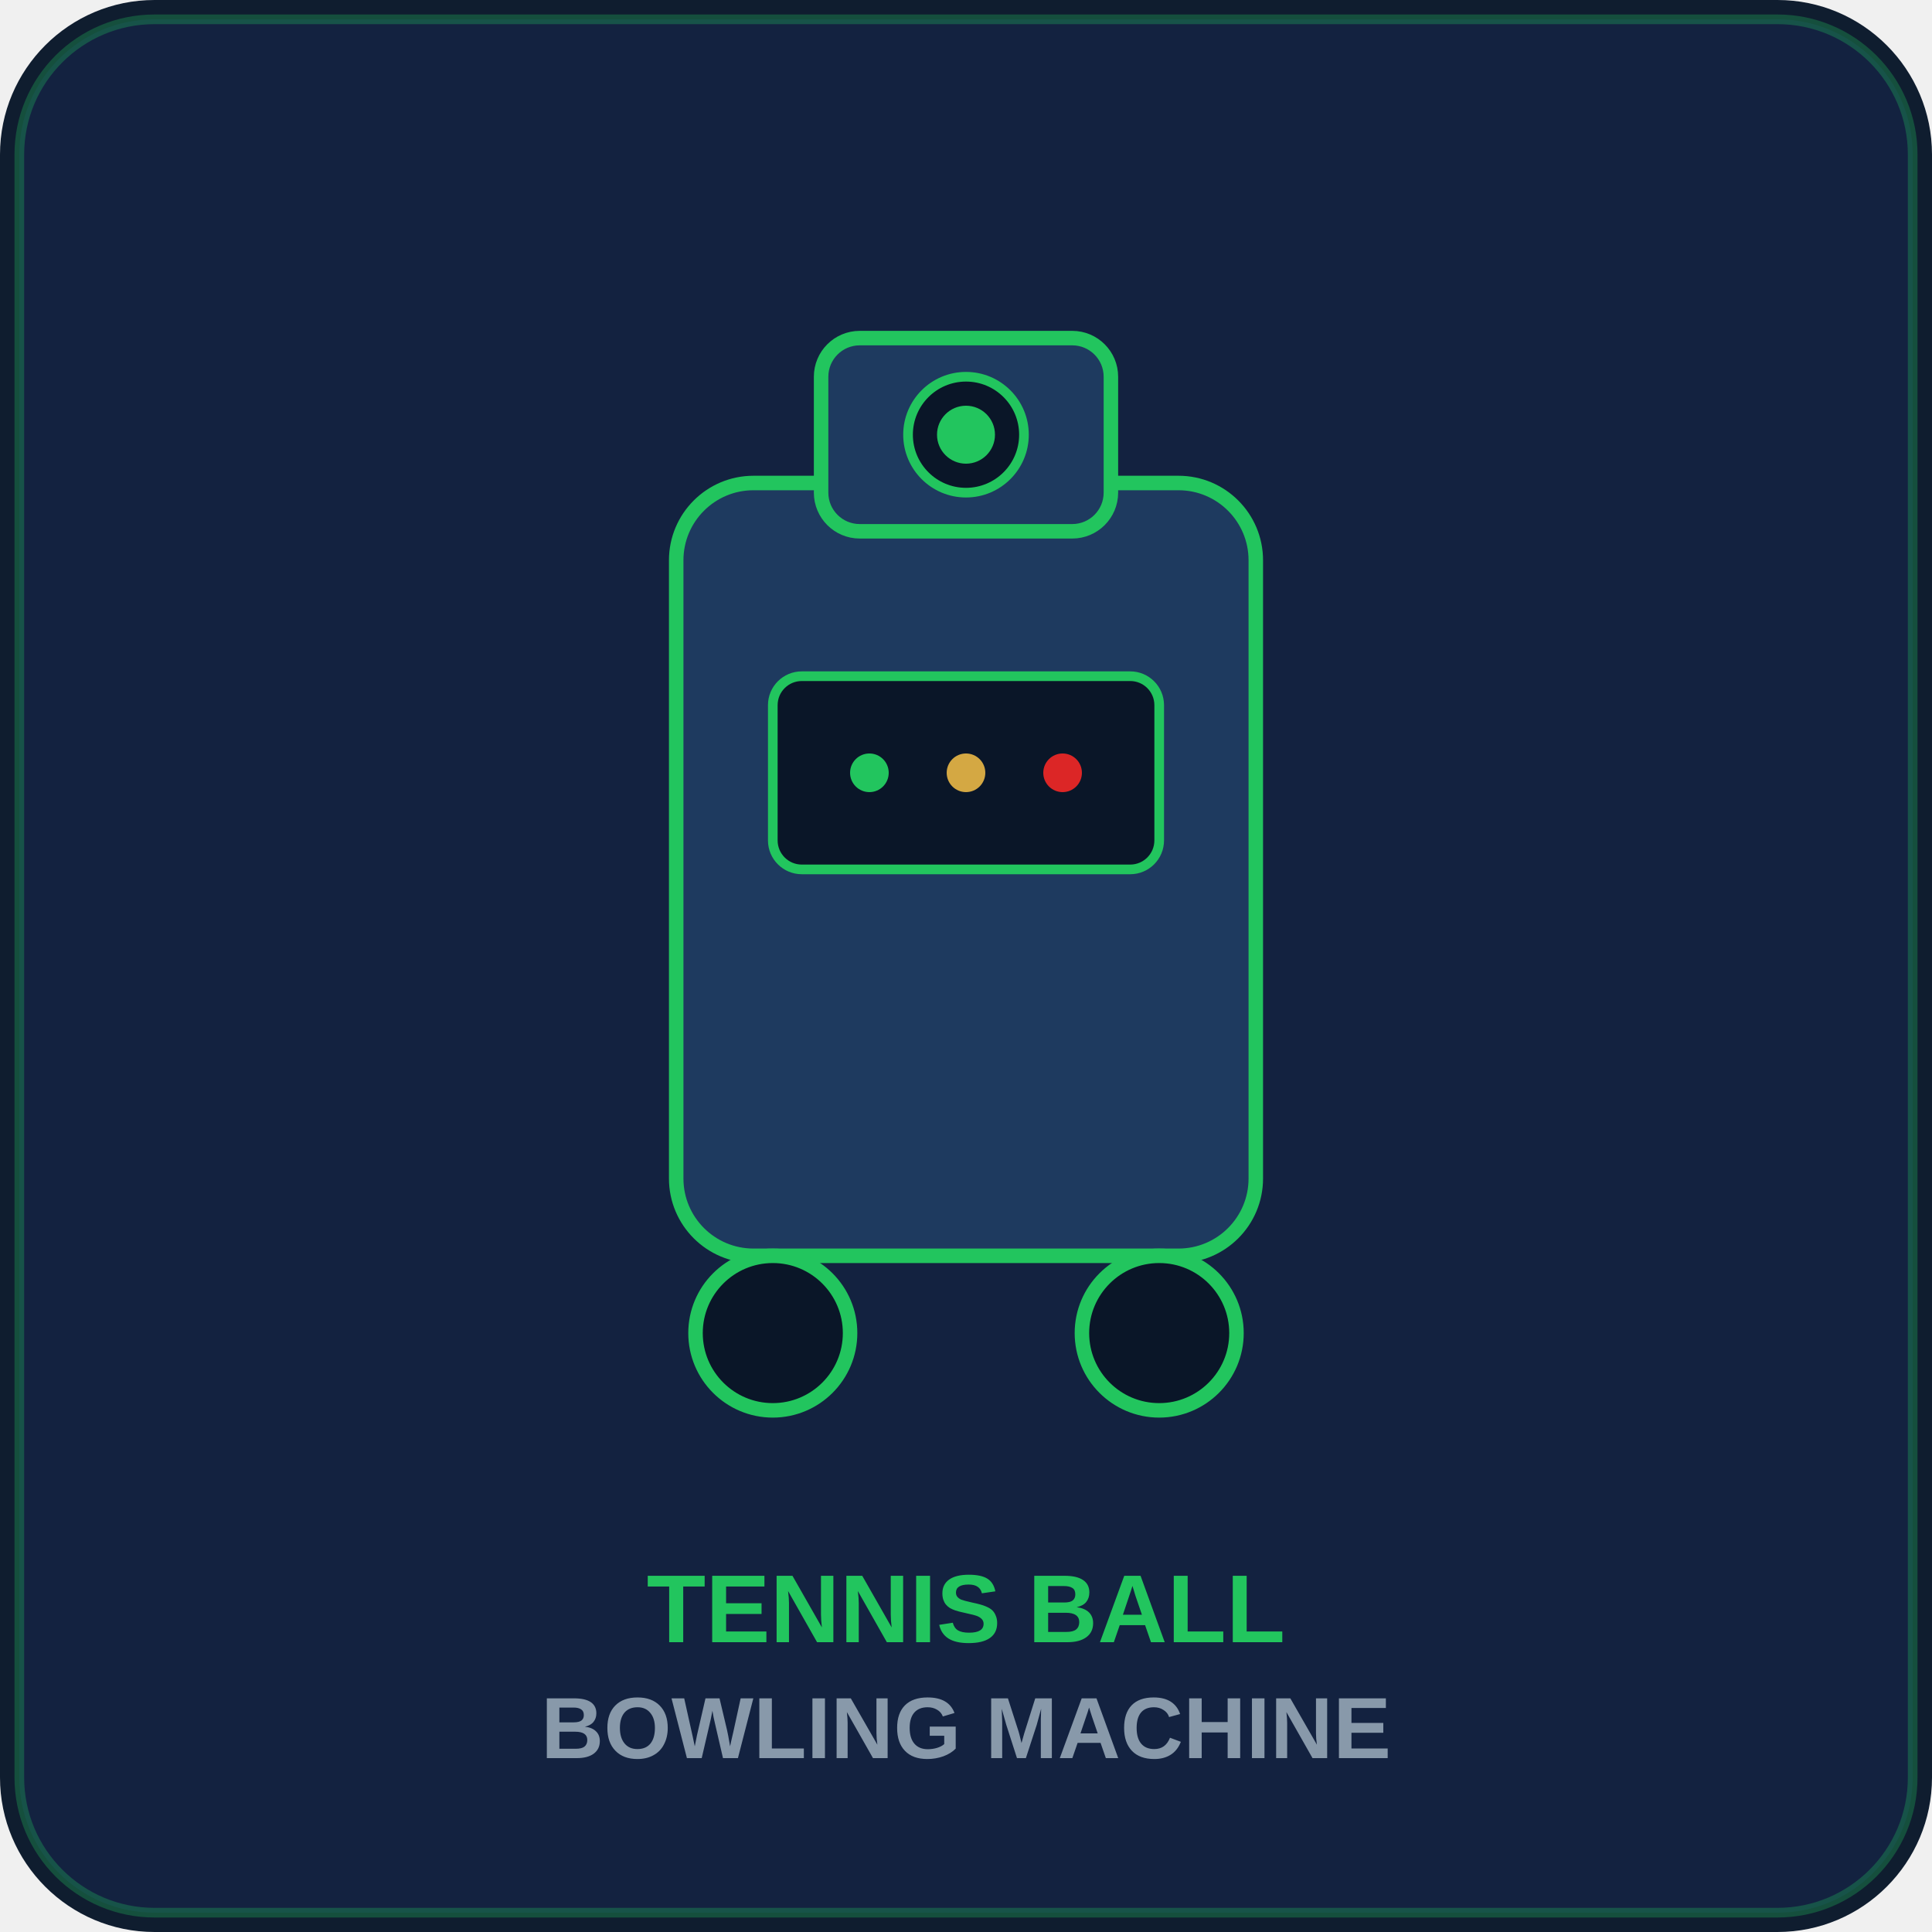
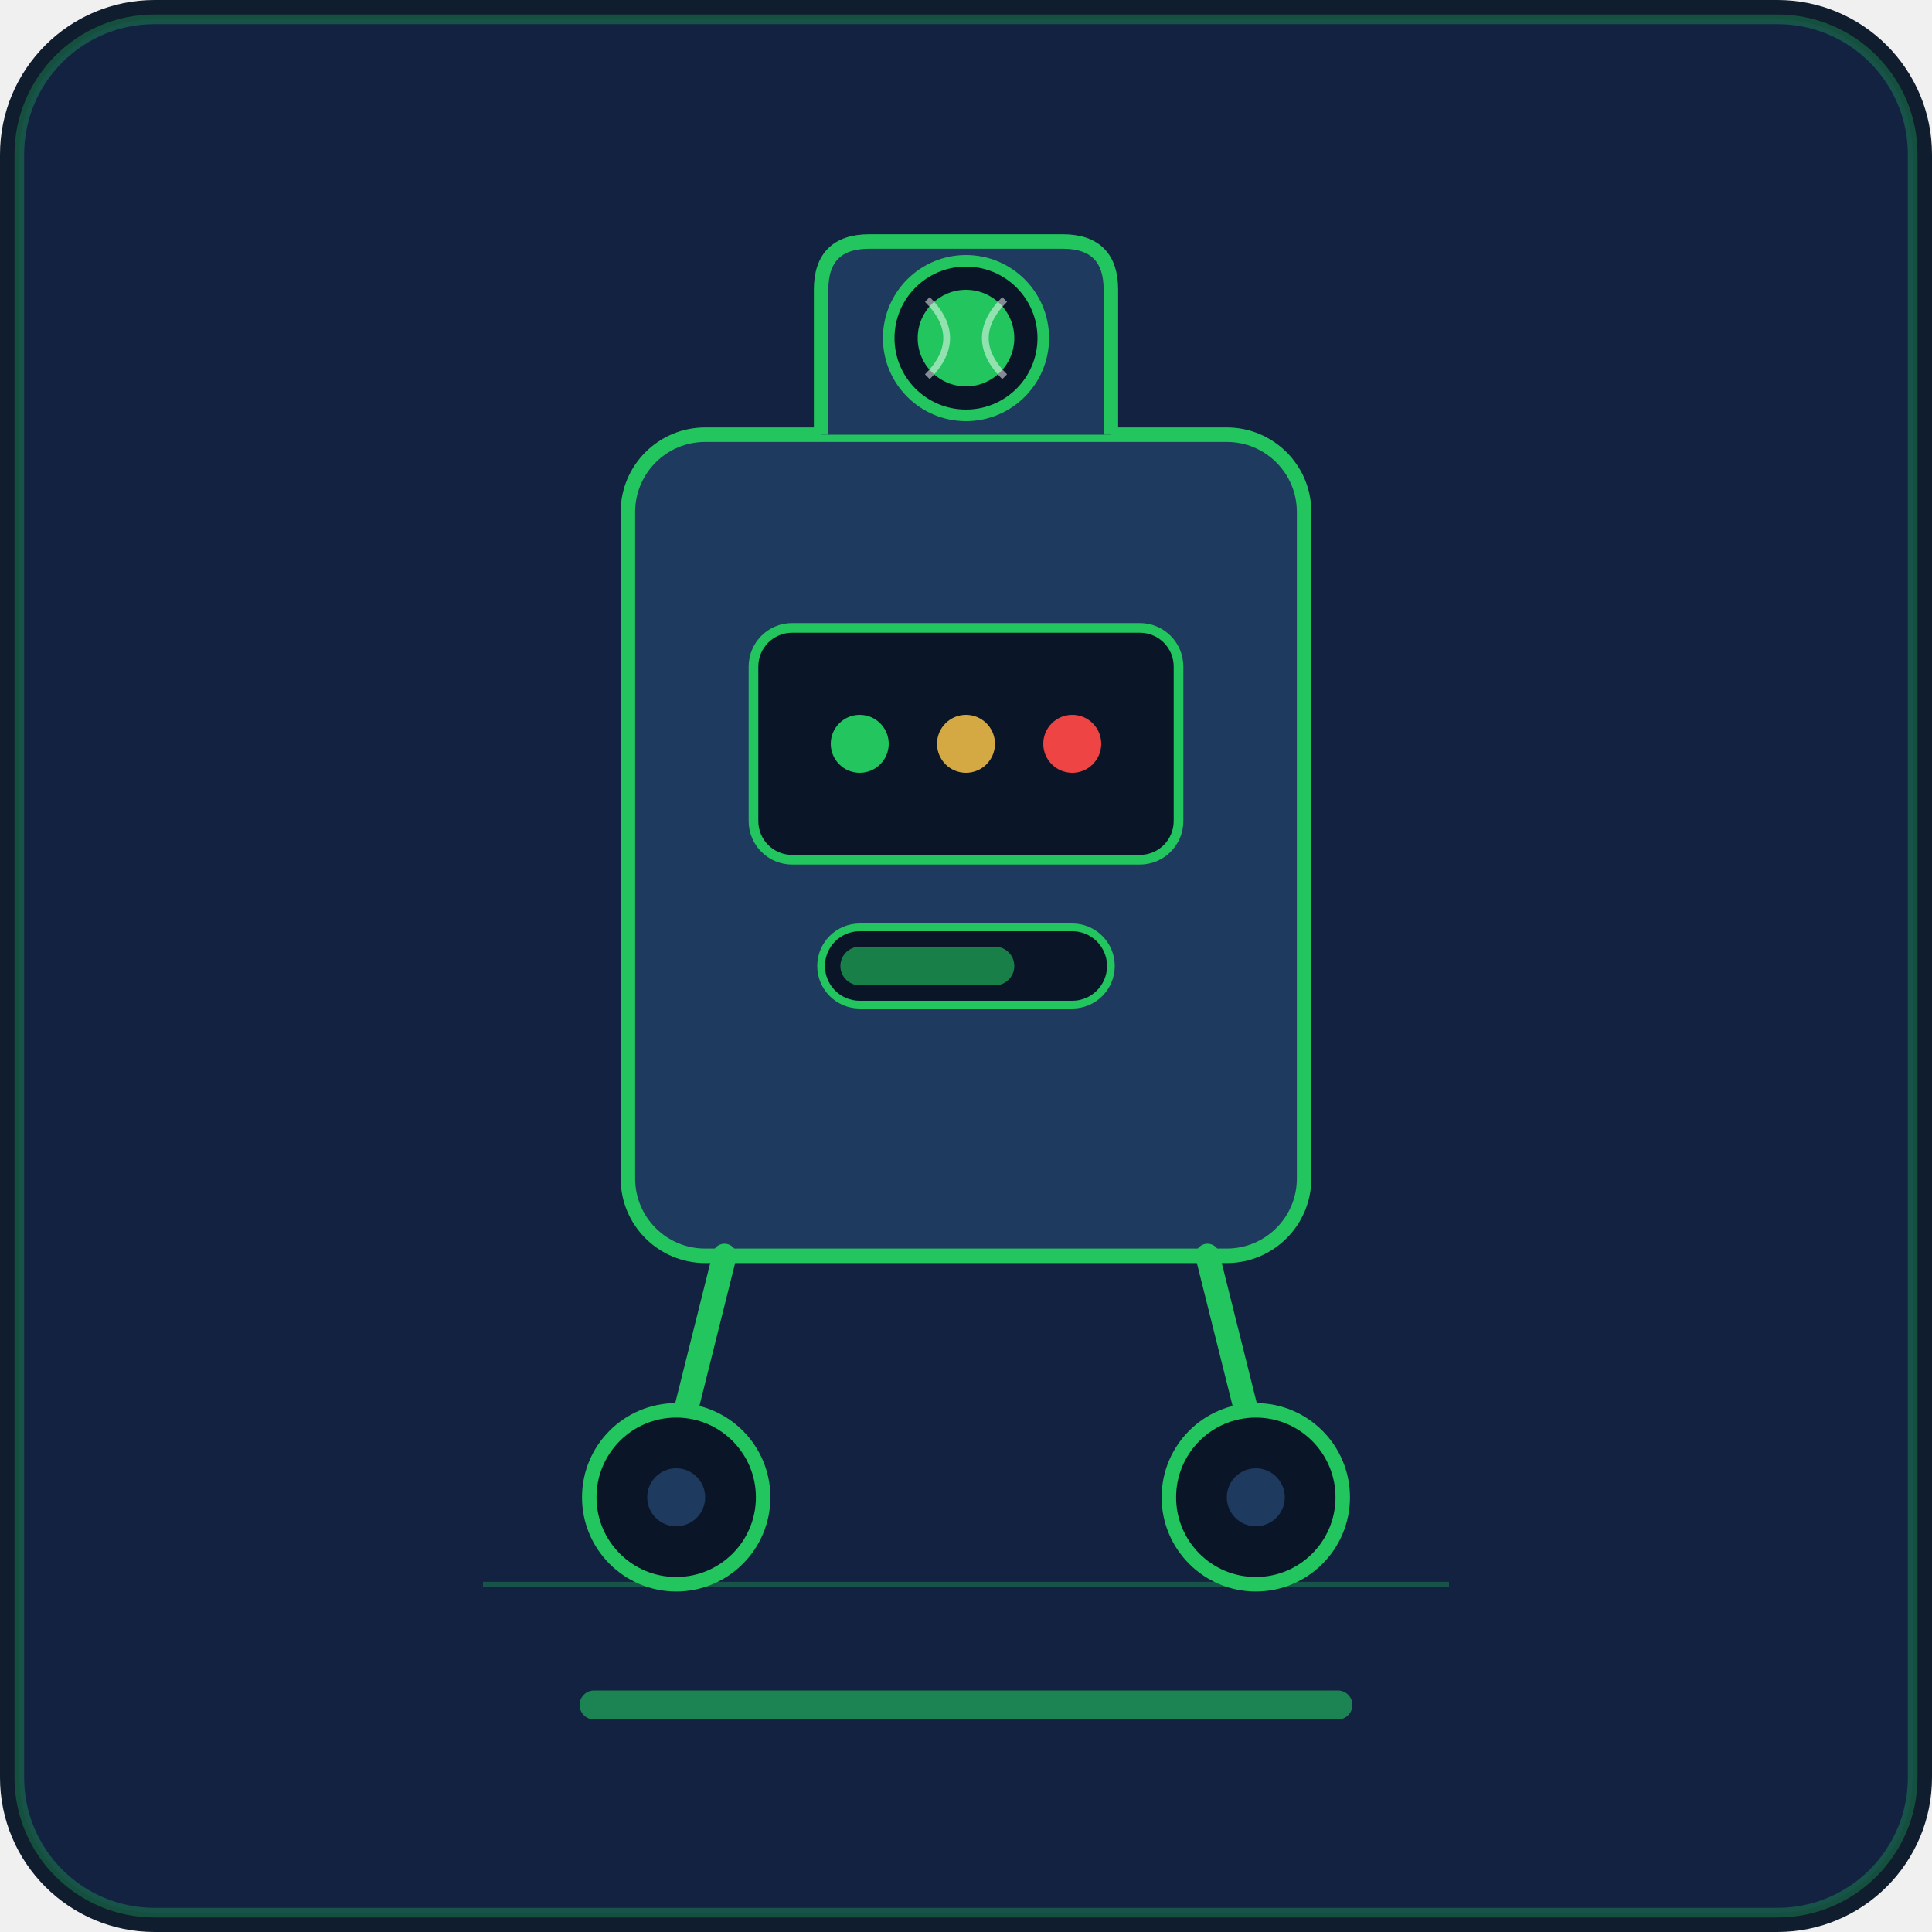
- <svg xmlns="http://www.w3.org/2000/svg" viewBox="0 0 200 200" fill="none">
+ <svg xmlns="http://www.w3.org/2000/svg" viewBox="0 0 200 200">
  <rect width="200" height="200" rx="16" fill="#0f1d2f" />
  <rect x="2" y="2" width="196" height="196" rx="14" fill="#132240" stroke="#22c55e" stroke-width="1" stroke-opacity="0.3" />
-   <rect x="70" y="50" width="60" height="80" rx="8" fill="#1e3a5f" stroke="#22c55e" stroke-width="1.5" />
-   <rect x="85" y="35" width="30" height="20" rx="4" fill="#1e3a5f" stroke="#22c55e" stroke-width="1.5" />
-   <circle cx="100" cy="45" r="6" fill="#0a1628" stroke="#22c55e" stroke-width="1" />
-   <circle cx="100" cy="45" r="3" fill="#22c55e" />
-   <circle cx="80" cy="138" r="8" fill="#0a1628" stroke="#22c55e" stroke-width="1.5" />
-   <circle cx="120" cy="138" r="8" fill="#0a1628" stroke="#22c55e" stroke-width="1.5" />
-   <rect x="80" y="70" width="40" height="20" rx="3" fill="#0a1628" stroke="#22c55e" stroke-width="1" />
-   <circle cx="90" cy="80" r="2" fill="#22c55e" />
-   <circle cx="100" cy="80" r="2" fill="#d4a843" />
-   <circle cx="110" cy="80" r="2" fill="#dc2626" />
-   <text x="100" y="170" text-anchor="middle" font-family="Arial, sans-serif" font-weight="bold" font-size="10" fill="#22c55e">TENNIS BALL</text>
-   <text x="100" y="182" text-anchor="middle" font-family="Arial, sans-serif" font-weight="600" font-size="9" fill="#8899aa">BOWLING MACHINE</text>
+   <rect x="65" y="45" width="70" height="85" rx="8" fill="#1e3a5f" stroke="#22c55e" stroke-width="1.5" />
+   <path d="M85 45 L85 30 Q85 25 90 25 L110 25 Q115 25 115 30 L115 45" fill="#1e3a5f" stroke="#22c55e" stroke-width="1.5" />
+   <circle cx="100" cy="35" r="8" fill="#0a1628" stroke="#22c55e" stroke-width="1.2" />
+   <circle cx="100" cy="35" r="5" fill="#22c55e" />
+   <path d="M96 31 Q100 35 96 39" stroke="#fff" stroke-width="0.7" fill="none" opacity="0.5" />
+   <path d="M104 31 Q100 35 104 39" stroke="#fff" stroke-width="0.7" fill="none" opacity="0.5" />
+   <rect x="78" y="65" width="44" height="24" rx="4" fill="#0a1628" stroke="#22c55e" stroke-width="1" />
+   <circle cx="89" cy="77" r="3" fill="#22c55e" />
+   <circle cx="100" cy="77" r="3" fill="#d4a843" />
+   <circle cx="111" cy="77" r="3" fill="#ef4444" />
+   <rect x="85" y="96" width="30" height="8" rx="4" fill="#0a1628" stroke="#22c55e" stroke-width="0.8" />
+   <rect x="87" y="98" width="18" height="4" rx="2" fill="#22c55e" opacity="0.6" />
+   <line x1="75" y1="130" x2="70" y2="150" stroke="#22c55e" stroke-width="2.5" stroke-linecap="round" />
+   <line x1="125" y1="130" x2="130" y2="150" stroke="#22c55e" stroke-width="2.5" stroke-linecap="round" />
+   <circle cx="70" cy="155" r="9" fill="#0a1628" stroke="#22c55e" stroke-width="1.5" />
+   <circle cx="70" cy="155" r="3" fill="#1e3a5f" />
+   <circle cx="130" cy="155" r="9" fill="#0a1628" stroke="#22c55e" stroke-width="1.5" />
+   <circle cx="130" cy="155" r="3" fill="#1e3a5f" />
+   <line x1="50" y1="164" x2="150" y2="164" stroke="#22c55e" stroke-width="0.5" opacity="0.3" />
+   <rect x="60" y="175" width="80" height="3" rx="1.5" fill="#22c55e" opacity="0.6" />
</svg>
